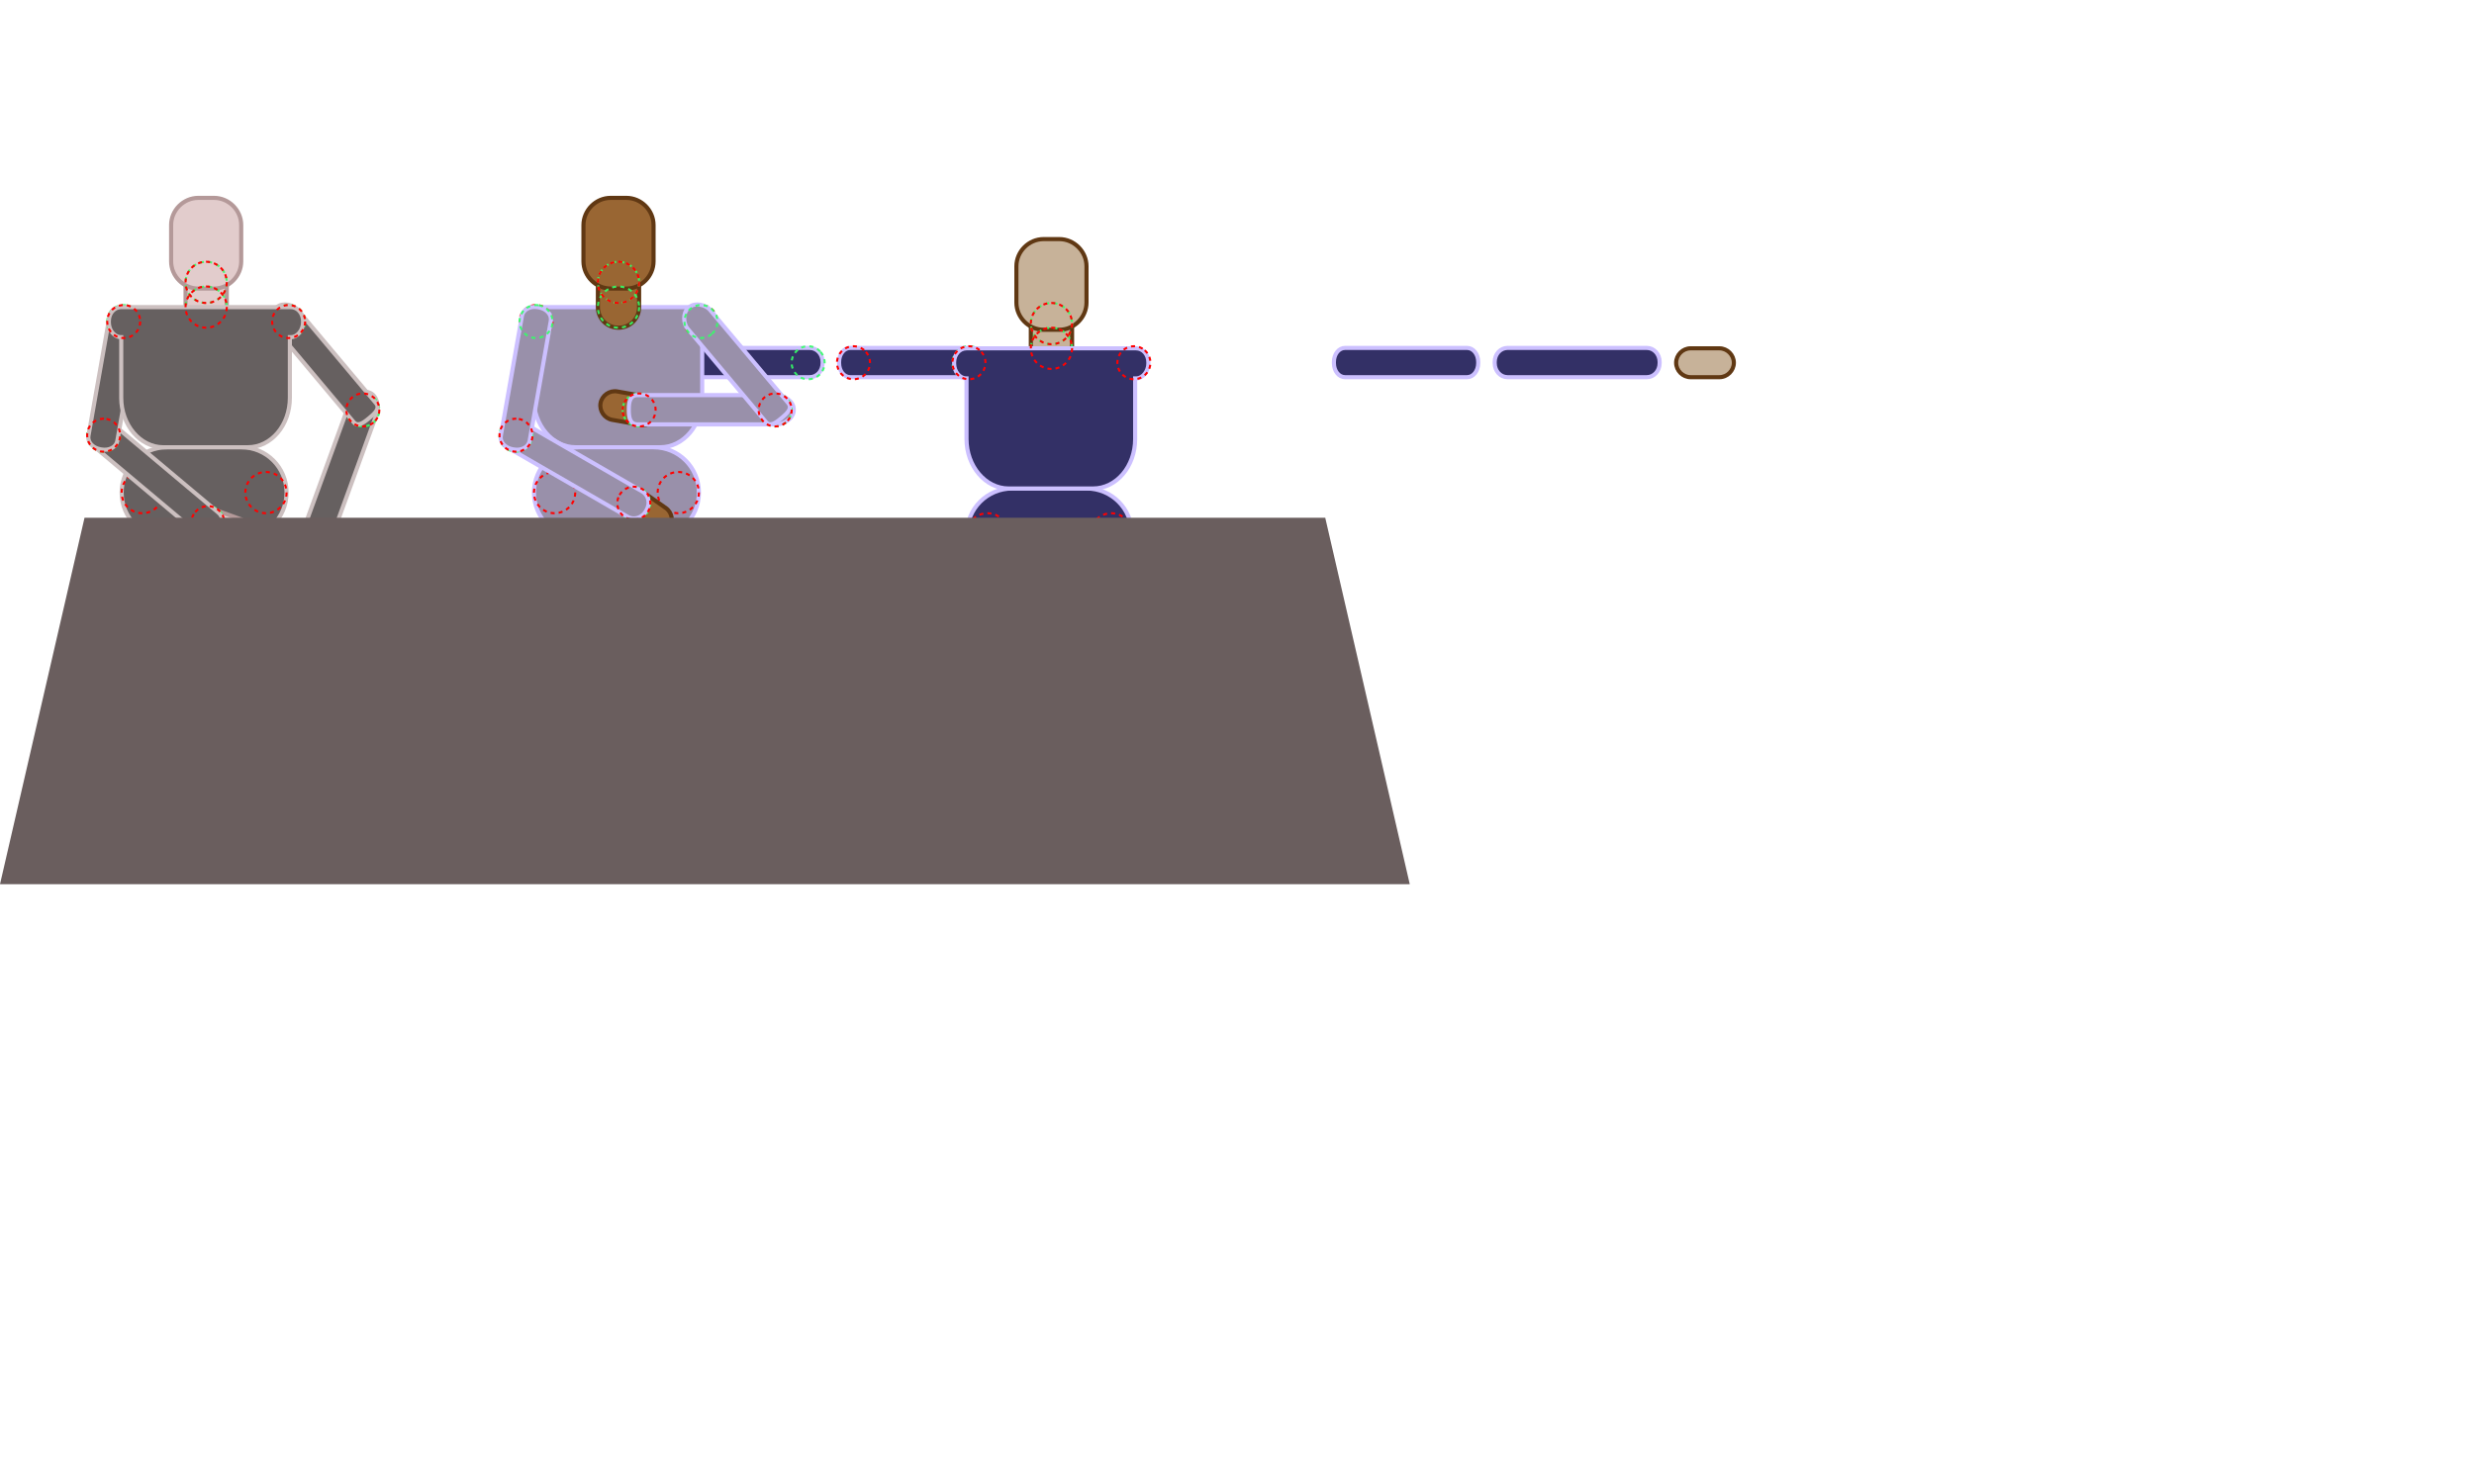
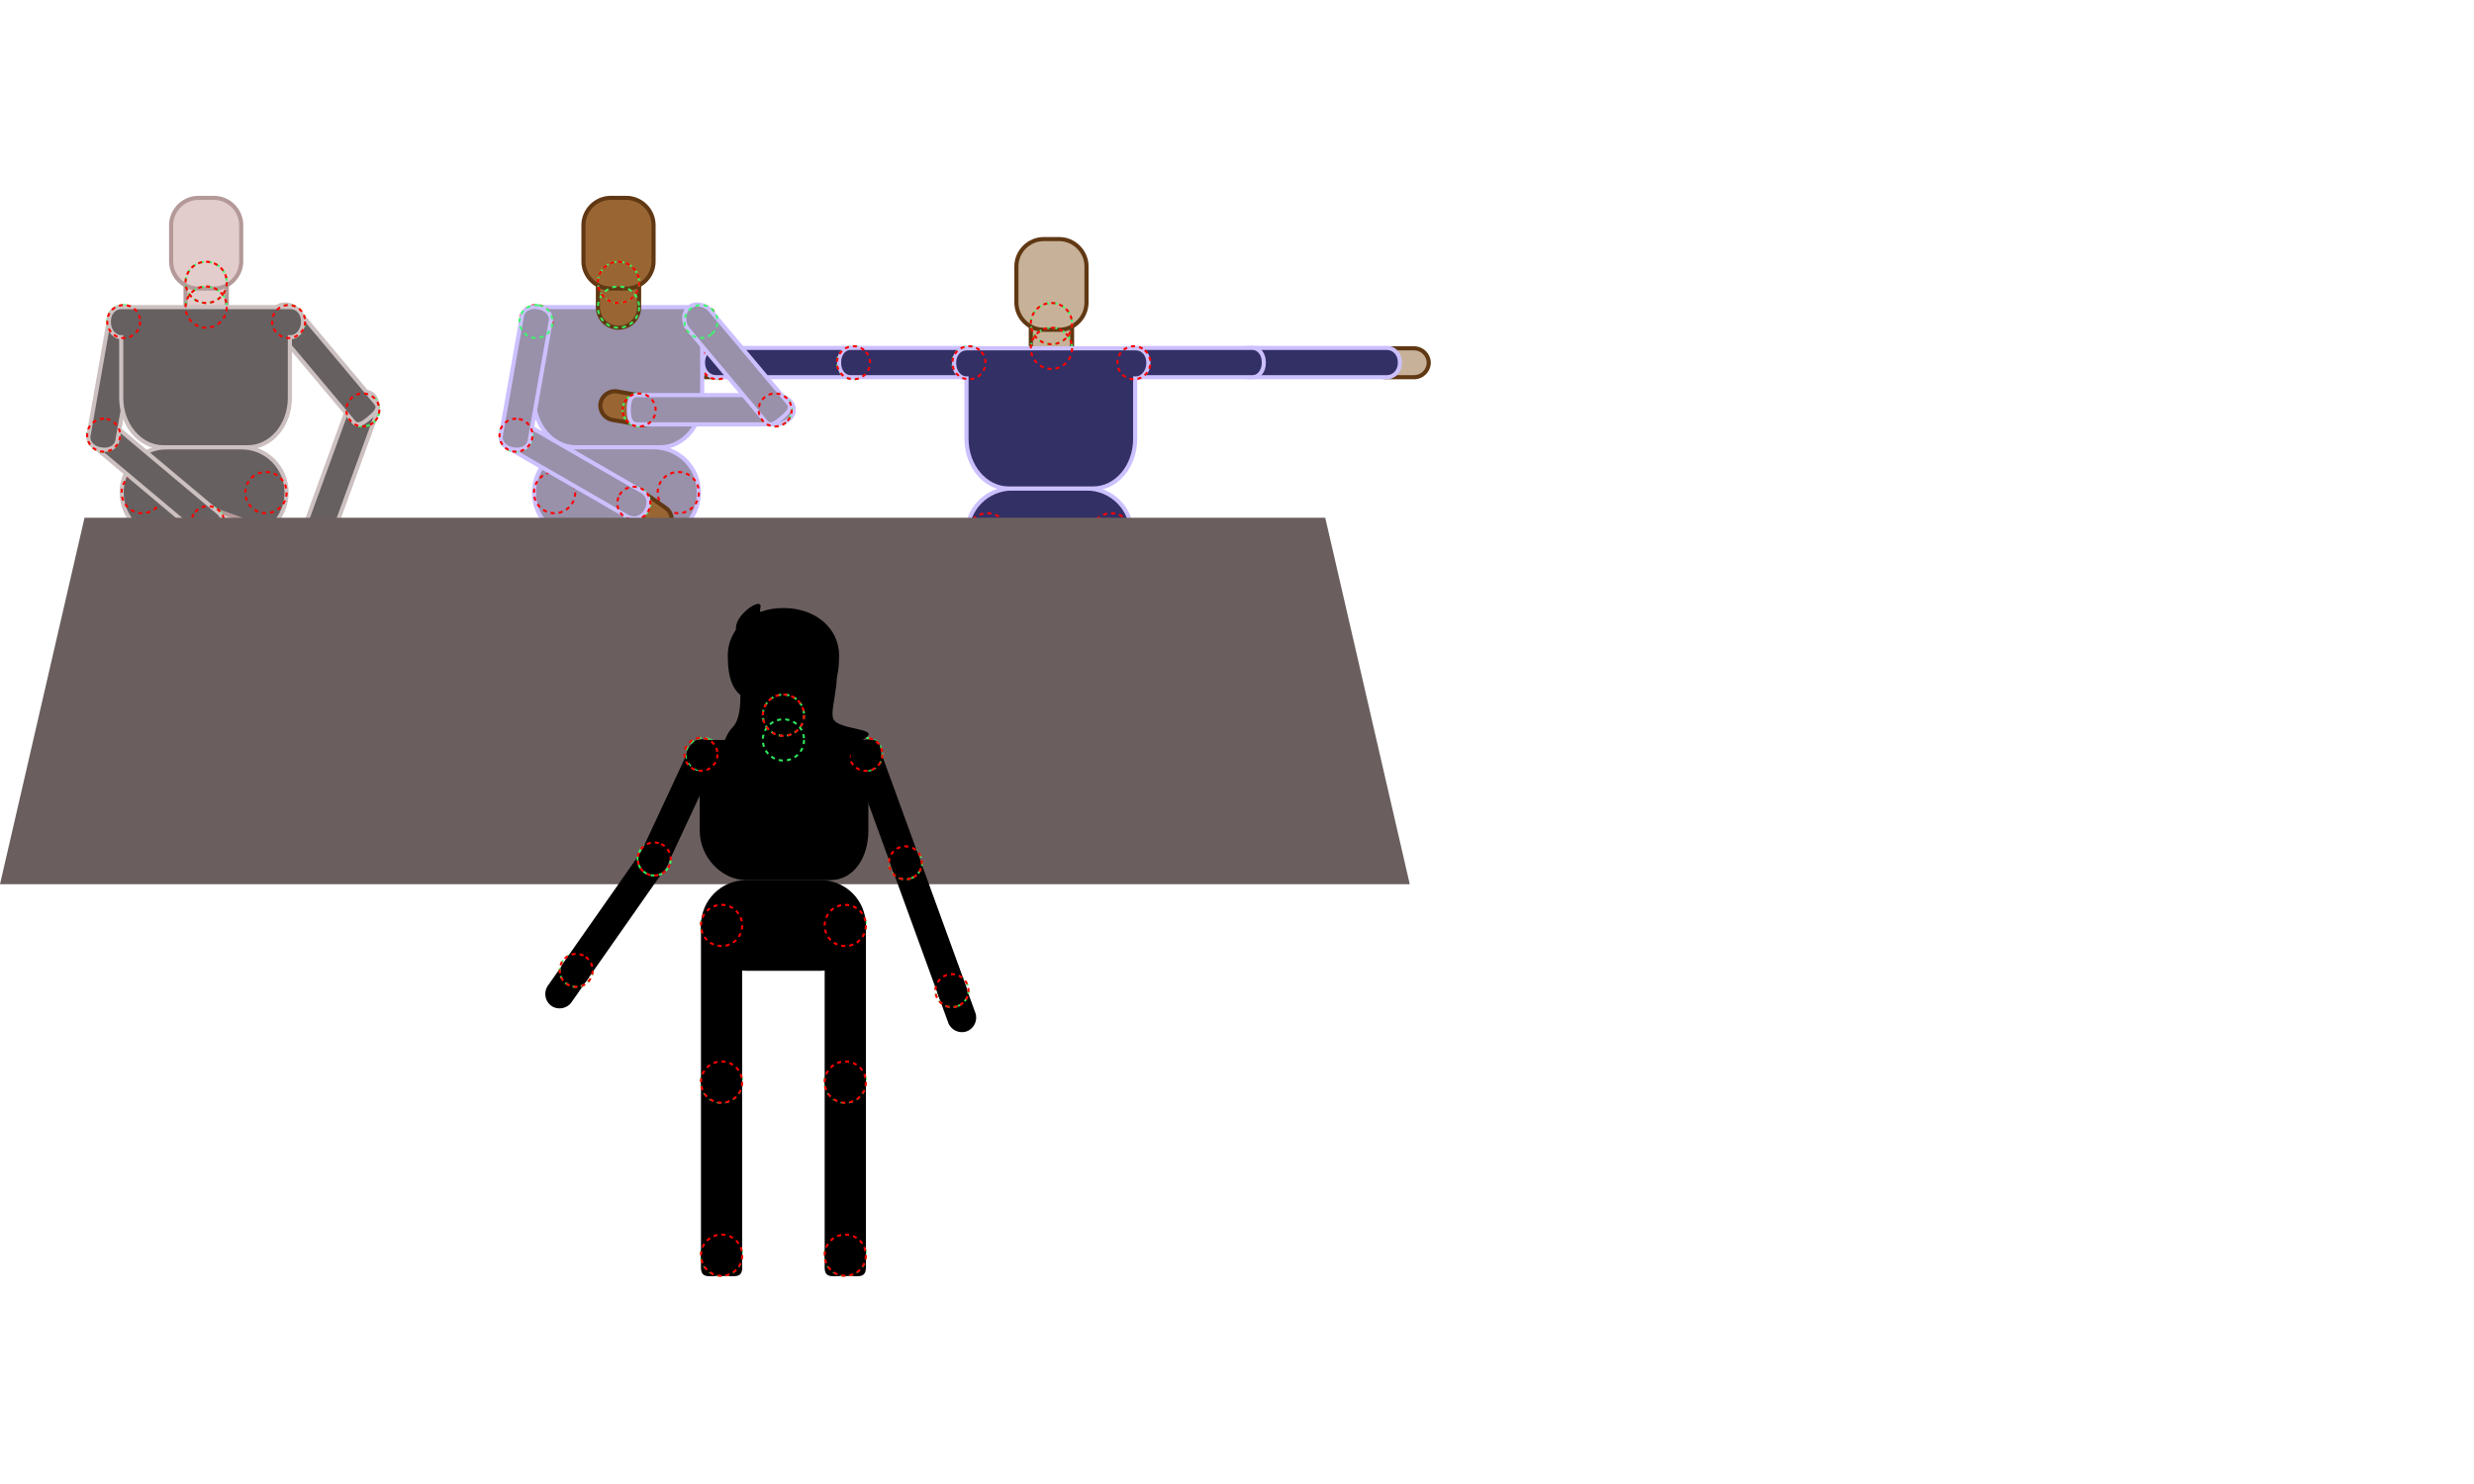
<svg xmlns="http://www.w3.org/2000/svg" xmlns:xlink="http://www.w3.org/1999/xlink" version="1.1" x="0px" y="0px" viewBox="0 0 600 360" style="enable-background:new 0 0 600 360;" xml:space="preserve">
  <style type="text/css">
	.furniturewood{fill:#6A5E5E;}
	.person1suit{fill:#666060;stroke:#CCC0C0;stroke-miterlimit:10;}
	.person1flesh{fill:#E2CCCC;stroke:#B49999;stroke-miterlimit:10;}
	.person1hair{fill:#157FFF;}
	.person2suit{fill:#333066;stroke:#CCC0FF;stroke-miterlimit:10;}
	.person2flesh{fill:#C7B299;stroke:#603813;stroke-miterlimit:10;}
	.person2hair{fill:#2A0018;}
	.person3suit{fill:#9990AA;stroke:#CCC0FF;stroke-miterlimit:10;}
	.person3flesh{fill:#996633;stroke:#603813;stroke-miterlimit:10;}
	.person3hair{fill:#220011;}
	.socket{fill:none;stroke:#FF0000;stroke-width:0.5;stroke-miterlimit:10;stroke-dasharray:0.98,0.98;}
	.ball{opacity:0.9;fill:none;stroke:#33FF66;stroke-width:0.5;stroke-miterlimit:10;stroke-dasharray:1;enable-background:new    ;}
</style>
  <g id="Interviewers">
    <g id="person-1-front" transform="translate(-100, -5)">
      <g id="person-1-front-body">
        <g id="person-1-front-pelvis-group">
          <g id="person-1-front-pelvis">
            <path id="person-1-front-pelvis-shape" class="person1suit" d="M169.5,124.5c0-6.1-4.9-11-11-11h-18c-6.1,0-11,4.9-11,11        l0,0c0,6.1,4.9,11,11,11h18C164.6,135.5,169.5,130.6,169.5,124.5L169.5,124.5z" />
          </g>
          <g id="person-1-front-pelvis-socket-legs-right">
            <circle class="socket" cx="134.5" cy="124.5" r="5" />
          </g>
          <g id="person-1-front-pelvis-socket-legs-left">
            <circle class="socket" cx="164.5" cy="124.5" r="5" />
          </g>
        </g>
        <g id="person-1-front-arms">
          <g id="person-1-front-arms-right" transform="translate(26, 0) rotate(-80, 104, 83)">
            <g id="person-1-front-arms-right-lower-group" transform="translate(11, 0) rotate(-60, 65, 83)">
              <g id="person-1-front-arms-right-hand-group" transform="translate(11, 0) rotate(-20, 21, 83)">
                <g id="person-1-front-arms-right-hand">
                  <path id="person-1-front-arms-right-hand-shape" class="person1flesh" d="M10.5,83c0,1.9,1.6,3.5,3.5,3.5h7           c1.9,0,3.5-1.6,3.5-3.5l0,0c0-1.9-1.6-3.5-3.5-3.5h-7C12.1,79.5,10.5,81.1,10.5,83L10.5,83z" />
                </g>
                <circle id="person-1-front-arms-right-hand-ball" class="ball" cx="21" cy="83" r="4" />
              </g>
              <g id="person-1-front-arms-right-lower">
                <path id="person-1-front-arms-right-lower-shape" class="person1suit" d="M28.5,83.1c0,1.9,1.4,3.4,3.1,3.4h33.8          c1.7,0,3.1-1.5,3.1-3.4v-0.3c0-1.9-1.4-3.4-3.1-3.4H31.6c-1.7,0-3.1,1.5-3.1,3.4V83.1z" />
              </g>
              <g id="person-1-front-arms-right-lower-socket">
                <circle class="socket" cx="32" cy="83" r="4" />
              </g>
              <circle id="person-1-front-arms-right-lower-ball" class="ball" cx="65" cy="83" r="4" />
            </g>
            <g id="person-1-front-arms-right-upper">
              <path id="person-1-front-arms-right-upper-shape" class="person1suit" d="M72.5,83.1c0,1.9,1.2,3.4,2.7,3.4h29.6         c1.5,0,2.7-1.5,2.7-3.4v-0.3c0-1.9-1.2-3.4-2.7-3.4H75.2c-1.5,0-2.7,1.5-2.7,3.4V83.1z" />
            </g>
            <circle id="person-1-front-arms-right-upper-ball" class="ball" cx="104" cy="83" r="4" />
            <g id="person-1-front-arms-right-upper-socket">
              <circle class="socket" cx="76" cy="83" r="4" />
            </g>
          </g>
          <g id="person-1-front-arms-left" transform="translate(-26, 0) rotate(50, 196, 83)">
            <g id="person-1-front-arms-left-lower-group" transform="translate(-11, 0) rotate(60, 235, 83)">
              <g id="person-1-front-arms-left-hand-group" transform="translate(-11, 0) rotate(-20, 279, 83)">
                <g id="person-1-front-arms-left-hand">
                  <path id="person-1-front-arms-left-hand-shape" class="person1flesh" d="M288.5,83c0-1.9-1.6-3.5-3.5-3.5h-7           c-1.9,0-3.5,1.6-3.5,3.5l0,0c0,1.9,1.6,3.5,3.5,3.5h7C286.9,86.5,288.5,84.9,288.5,83L288.5,83z" />
                </g>
                <circle id="person-1-front-arms-left-hand-ball" class="ball" cx="279" cy="83" r="4" />
              </g>
              <g id="person-1-front-arms-left-lower">
                <path id="person-1-front-arms-left-lower-shape" class="person1suit" d="M270.5,82.9c0-1.9-0.4-3.4-2.1-3.4h-33.8          c-1.7,0-4.1,1.5-4.1,3.4v0.3c0,1.9,2.4,3.4,4.1,3.4h33.8c1.7,0,2.1-1.5,2.1-3.4V82.9z" />
              </g>
              <g id="person-1-front-arms-left-lower-socket">
                <circle class="socket" cx="268" cy="83" r="4" />
              </g>
              <circle id="person-1-front-arms-left-lower-ball" class="ball" cx="235" cy="83" r="4" />
            </g>
            <g id="person-1-front-arms-left-upper">
              <path id="person-1-front-arms-left-upper-shape" class="person1suit" d="M226.5,82.9c0-1.9-0.2-3.4-1.7-3.4h-29.6         c-1.5,0-3.7,1.5-3.7,3.4v0.3c0,1.9,2.2,3.4,3.7,3.4h29.6c1.5,0,1.7-1.5,1.7-3.4V82.9z" />
            </g>
            <circle id="person-1-front-arms-left-upper-ball" class="ball" cx="196" cy="83" r="4" />
            <g id="person-1-front-arms-left-upper-socket">
              <circle class="socket" cx="224" cy="83" r="4" />
            </g>
          </g>
        </g>
        <g id="person-1-front-headneck">
          <g id="person-1-front-neck-group" transform="translate(0, 11.5) rotate(0, 150, 68)">
            <g id="person-1-front-neck">
              <path id="person-1-front-neck-shape" class="person1flesh" d="M155,62c0-2.8-2.2-5-5-5l0,0c-2.8,0-5,2.2-5,5v6         c0,2.8,2.2,5,5,5l0,0c2.8,0,5-2.2,5-5V62z" />
            </g>
            <g id="person-1-front-head-group" transform="translate(0, 11.5) rotate(0, 150, 50.5)">
              <g id="person-1-front-head">
                <path id="person-1-front-head-shape" class="person1flesh" d="M158.5,36.6c0-3.6-3-6.6-6.6-6.6h-3.8c-3.6,0-6.6,3-6.6,6.6          v8.8c0,3.6,3,6.6,6.6,6.6h3.8c3.6,0,6.6-3,6.6-6.6V36.6z" />
                <g>
								
							</g>
              </g>
              <circle id="person-1-front-head-ball" class="ball" cx="150" cy="50.5" r="5" />
            </g>
            <circle id="person-1-front-headneck-ball" class="ball" cx="150" cy="68" r="5" />
            <g id="person-1-front-neck-socket">
              <circle class="socket" cx="150" cy="62" r="5" />
            </g>
          </g>
        </g>
        <g id="person-1-front-torso-group">
          <g id="person-1-front-torso">
            <path id="person-1-front-torso-shape" class="person1suit" d="M170.5,86.8c1.7,0,3-1.8,3-3.6v-0.3c0-1.9-1.3-3.4-3-3.4        h-7.1h-3.2h-20.5h-3.2h-7.1c-1.7,0-3,1.5-3,3.4v0.3c0,1.9,1.3,3.6,3,3.6V92v9.5c0,6.6,4.6,12,10.2,12h20.5        c5.7,0,10.2-5.4,10.2-12V92V86.8z" />
          </g>
          <g id="person-1-front-torso-socket-arms-right">
            <circle class="socket" cx="130" cy="83" r="4" />
          </g>
          <g id="person-1-front-torso-socket-arms-left">
            <circle class="socket" cx="170" cy="83" r="4" />
          </g>
          <g id="person-1-front-headneck-socket">
            <circle class="socket" cx="150" cy="79.5" r="5" />
          </g>
        </g>
      </g>
    </g>
    <g id="person-2-front" transform="translate(105, -295)">
      <g id="person-2-front-body">
        <g id="person-2-front-pelvis-group">
          <g id="person-2-front-pelvis">
            <path id="person-2-front-pelvis-shape" class="person2suit" d="M169.5,424.5c0-6.1-4.9-11-11-11h-18c-6.1,0-11,4.9-11,11        l0,0c0,6.1,4.9,11,11,11h18C164.6,435.5,169.5,430.6,169.5,424.5L169.5,424.5z" />
          </g>
          <g id="person-2-front-pelvis-socket-legs-right">
            <circle class="socket" cx="134.5" cy="424.5" r="5" />
          </g>
          <g id="person-2-front-pelvis-socket-legs-left">
            <circle class="socket" cx="164.5" cy="424.5" r="5" />
          </g>
        </g>
        <g id="person-2-front-arms">
          <g id="person-2-front-arms-right" transform="translate(26, 0)">
-             <g id="person-2-front-arms-right-lower-group">
-               <g id="person-2-front-arms-right-hand-group">
+             <g id="person-2-front-arms-right-lower-group" transform="translate(11, 0)">
+               <g id="person-2-front-arms-right-hand-group" transform="translate(11, 0)">
                <g id="person-2-front-arms-right-hand">
                  <path id="person-2-front-arms-right-hand-shape" class="person2flesh" d="M10.5,383c0,1.9,1.6,3.5,3.5,3.5h7           c1.9,0,3.5-1.6,3.5-3.5l0,0c0-1.9-1.6-3.5-3.5-3.5h-7C12.1,379.5,10.5,381.1,10.5,383L10.5,383z" />
                </g>
-                 <use xlink:href="#person-2-front-arms-right-hand" id="person-2-front-arms-left-hand" transform="translate(150, 0) scale(-1 1)     translate(-150, 0)" />
+                 <use xlink:href="#person-2-front-arms-right-hand" id="person-2-front-arms-left-hand" transform="translate(102, 0)         scale(-1 1)     translate(-102, 0)" />
                <ellipse id="person-2-front-arms-right-hand-ball" transform="matrix(0.7536 -0.6573 0.6573 0.7536 -246.5785 108.1697)" class="ball" cx="21" cy="383" rx="4" ry="4" />
              </g>
              <g id="person-2-front-arms-right-lower">
                <path id="person-2-front-arms-right-lower-shape" class="person2suit" d="M28.5,383.1c0,1.9,1.4,3.4,3.1,3.4h33.8          c1.7,0,3.1-1.5,3.1-3.4v-0.3c0-1.9-1.4-3.4-3.1-3.4H31.6c-1.7,0-3.1,1.5-3.1,3.4V383.1z" />
              </g>
-               <use xlink:href="#person-2-front-arms-right-lower" id="person-2-front-arms-left-lower" transform="translate(150, 0) scale(-1 1)     translate(-150, 0)" />
+               <use xlink:href="#person-2-front-arms-right-lower" id="person-2-front-arms-left-lower" transform="translate(113,        0) scale(-1 1)     translate(-113, 0)" />
              <ellipse id="person-2-front-arms-right-lower-ball" transform="matrix(0.7536 -0.6573 0.6573 0.7536 -235.7375 137.0917)" class="ball" cx="65" cy="383" rx="4" ry="4" />
              <g id="person-2-front-arms-right-lower-socket">
                <ellipse transform="matrix(0.7536 -0.6573 0.6573 0.7536 -243.868 115.3999)" class="socket" cx="32" cy="383" rx="4" ry="4" />
              </g>
            </g>
            <g id="person-2-front-arms-right-upper">
              <path id="person-2-front-arms-right-upper-shape" class="person2suit" d="M72.5,383.1c0,1.9,1.2,3.4,2.7,3.4h29.6         c1.5,0,2.7-1.5,2.7-3.4v-0.3c0-1.9-1.2-3.4-2.7-3.4H75.2c-1.5,0-2.7,1.5-2.7,3.4V383.1z" />
            </g>
-             <use xlink:href="#person-2-front-arms-right-upper" id="person-2-front-arms-left-upper" transform="translate(150, 0) scale(-1 1)     translate(-150, 0)" />
+             <use xlink:href="#person-2-front-arms-right-upper" id="person-2-front-arms-left-upper" transform="translate(124, 0)       scale(-1 1)     translate(-124, 0)" />
            <ellipse id="person-2-front-arms-right-upper-ball" transform="matrix(0.7536 -0.6573 0.6573 0.7536 -226.1284 162.7271)" class="ball" cx="104" cy="383" rx="4" ry="4" />
            <g id="person-2-front-arms-right-upper-socket">
              <ellipse transform="matrix(0.7536 -0.6573 0.6573 0.7536 -233.0269 144.3218)" class="socket" cx="76" cy="383" rx="4" ry="4" />
            </g>
          </g>
        </g>
        <g id="person-2-front-headneck">
          <g id="person-2-front-neck-group" transform="translate(0, 11.5)">
            <g id="person-2-front-neck">
              <path id="person-2-front-neck-shape" class="person2flesh" d="M155,362c0-2.8-2.2-5-5-5l0,0c-2.8,0-5,2.2-5,5v6         c0,2.8,2.2,5,5,5l0,0c2.8,0,5-2.2,5-5V362z" />
            </g>
            <g id="person-2-front-head-group" transform="translate(0, 11.5)">
              <g id="person-2-front-head">
                <path id="person-2-front-head-shape" class="person2flesh" d="M158.5,336.6c0-3.6-3-6.6-6.6-6.6h-3.8c-3.6,0-6.6,3-6.6,6.6          v8.8c0,3.6,3,6.6,6.6,6.6h3.8c3.6,0,6.6-3,6.6-6.6V336.6z" />
                <g>
								
							</g>
              </g>
              <circle id="person-2-front-head-ball" class="ball" cx="150" cy="350.5" r="5" />
            </g>
            <circle id="person-2-front-headneck-ball" class="ball" cx="150" cy="368" r="5" />
            <g id="person-2-front-neck-socket">
              <circle class="socket" cx="150" cy="362" r="5" />
            </g>
          </g>
        </g>
        <g id="person-2-front-torso-group">
          <g id="person-2-front-torso">
            <path id="person-2-front-torso-shape" class="person2suit" d="M170.5,386.8c1.7,0,3-1.8,3-3.6v-0.3c0-1.9-1.3-3.4-3-3.4        h-7.1h-3.2h-20.5h-3.2h-7.1c-1.7,0-3,1.5-3,3.4v0.3c0,1.9,1.3,3.6,3,3.6v5.2v9.5c0,6.6,4.6,12,10.2,12h20.5        c5.7,0,10.2-5.4,10.2-12V392V386.8z" />
          </g>
          <g id="person-2-front-torso-socket-arms-right">
            <ellipse transform="matrix(0.7536 -0.6573 0.6573 0.7536 -219.7221 179.8169)" class="socket" cx="130" cy="383" rx="4" ry="4" />
          </g>
          <g id="person-2-front-torso-socket-arms-left">
            <ellipse transform="matrix(0.6573 -0.7536 0.7536 0.6573 -230.378 259.362)" class="socket" cx="170" cy="383" rx="4" ry="4" />
          </g>
          <g id="person-2-front-headneck-socket">
            <circle class="socket" cx="150" cy="379.5" r="5" />
          </g>
        </g>
      </g>
    </g>
    <g id="person-3-front" transform="translate(0, -5)">
      <g id="person-3-front-body">
        <g id="person-3-front-torso-group">
          <g id="person-3-front-torso">
            <path id="person-3-front-torso-shape" class="person3suit" d="M170.5,86.8c1.7,0,3-1.8,3-3.6v-0.3c0-1.9-1.3-3.4-3-3.4        h-7.1h-3.2h-20.5h-3.2h-7.1c-1.7,0-3,1.5-3,3.4v0.3c0,1.9,1.3,3.6,3,3.6V92v9.5c0,6.6,4.6,12,10.2,12h20.5        c5.7,0,10.2-5.4,10.2-12V92V86.8z" />
          </g>
          <g id="person-3-front-torso-socket-arms-right">
            <circle class="socket" cx="130" cy="83" r="4" />
          </g>
          <g id="person-3-front-torso-socket-arms-left">
            <circle class="socket" cx="170" cy="83" r="4" />
          </g>
          <g id="person-3-front-headneck-socket">
            <circle class="socket" cx="150" cy="79.5" r="5" />
          </g>
        </g>
        <g id="person-3-front-pelvis-group">
          <g id="person-3-front-pelvis">
            <path id="person-3-front-pelvis-shape" class="person3suit" d="M169.5,124.5c0-6.1-4.9-11-11-11h-18c-6.1,0-11,4.9-11,11        l0,0c0,6.1,4.9,11,11,11h18C164.6,135.5,169.5,130.6,169.5,124.5L169.5,124.5z" />
          </g>
          <g id="person-3-front-pelvis-socket-legs-right">
            <circle class="socket" cx="134.5" cy="124.5" r="5" />
          </g>
          <g id="person-3-front-pelvis-socket-legs-left">
            <circle class="socket" cx="164.5" cy="124.5" r="5" />
          </g>
        </g>
        <g id="person-3-front-arms">
          <g id="person-3-front-arms-right" transform="translate(26, 0) rotate(-80, 104, 83)">
            <g id="person-3-front-arms-right-lower-group" transform="translate(11, 0) rotate(-70, 65, 83)">
              <g id="person-3-front-arms-right-hand-group" transform="translate(11, 0) rotate(5, 21, 83)">
                <g id="person-3-front-arms-right-hand">
                  <path id="person-3-front-arms-right-hand-shape" class="person3flesh" d="M10.5,83c0,1.9,1.6,3.5,3.5,3.5h7           c1.9,0,3.5-1.6,3.5-3.5l0,0c0-1.9-1.6-3.5-3.5-3.5h-7C12.1,79.5,10.5,81.1,10.5,83L10.5,83z" />
                </g>
                <circle id="person-3-front-arms-right-hand-ball" class="ball" cx="21" cy="83" r="4" />
              </g>
              <g id="person-3-front-arms-right-lower">
                <path id="person-3-front-arms-right-lower-shape" class="person3suit" d="M28.5,83.1c0,1.9,1.4,3.4,3.1,3.4h33.8          c1.7,0,3.1-1.5,3.1-3.4v-0.3c0-1.9-1.4-3.4-3.1-3.4H31.6c-1.7,0-3.1,1.5-3.1,3.4V83.1z" />
              </g>
              <g id="person-3-front-arms-right-lower-socket">
                <circle class="socket" cx="32" cy="83" r="4" />
              </g>
              <circle id="person-3-front-arms-right-lower-ball" class="ball" cx="65" cy="83" r="4" />
            </g>
            <g id="person-3-front-arms-right-upper">
              <path id="person-3-front-arms-right-upper-shape" class="person3suit" d="M72.5,83.1c0,1.9,1.2,3.4,2.7,3.4h29.6         c1.5,0,2.7-1.5,2.7-3.4v-0.3c0-1.9-1.2-3.4-2.7-3.4H75.2c-1.5,0-2.7,1.5-2.7,3.4V83.1z" />
            </g>
            <circle id="person-3-front-arms-right-upper-ball" class="ball" cx="104" cy="83" r="4" />
            <g id="person-3-front-arms-right-upper-socket">
              <circle class="socket" cx="76" cy="83" r="4" />
            </g>
          </g>
          <g id="person-3-front-arms-left" transform="translate(-26, 0) rotate(50, 196, 83)">
            <g id="person-3-front-arms-left-lower-group" transform="translate(-11, 0) rotate(130, 235, 83)">
              <g id="person-3-front-arms-left-hand-group" transform="translate(-11, 0) rotate(10, 279, 83)">
                <g id="person-3-front-arms-left-hand">
                  <path id="person-3-front-arms-left-hand-shape" class="person3flesh" d="M288.5,83c0-1.9-1.6-3.5-3.5-3.5h-7           c-1.9,0-3.5,1.6-3.5,3.5l0,0c0,1.9,1.6,3.5,3.5,3.5h7C286.9,86.5,288.5,84.9,288.5,83L288.5,83z" />
                </g>
                <circle id="person-3-front-arms-left-hand-ball" class="ball" cx="279" cy="83" r="4" />
              </g>
              <g id="person-3-front-arms-left-lower">
                <path id="person-3-front-arms-left-lower-shape" class="person3suit" d="M270.5,82.9c0-1.9-0.4-3.4-2.1-3.4h-33.8          c-1.7,0-4.1,1.5-4.1,3.4v0.3c0,1.9,2.4,3.4,4.1,3.4h33.8c1.7,0,2.1-1.5,2.1-3.4V82.9z" />
              </g>
              <g id="person-3-front-arms-left-lower-socket">
                <circle class="socket" cx="268" cy="83" r="4" />
              </g>
              <circle id="person-3-front-arms-left-lower-ball" class="ball" cx="235" cy="83" r="4" />
            </g>
            <g id="person-3-front-arms-left-upper">
              <path id="person-3-front-arms-left-upper-shape" class="person3suit" d="M226.5,82.9c0-1.9-0.2-3.4-1.7-3.4h-29.6         c-1.5,0-3.7,1.5-3.7,3.4v0.3c0,1.9,2.2,3.4,3.7,3.4h29.6c1.5,0,1.7-1.5,1.7-3.4V82.9z" />
            </g>
            <circle id="person-3-front-arms-left-upper-ball" class="ball" cx="196" cy="83" r="4" />
            <g id="person-3-front-arms-left-upper-socket">
              <circle class="socket" cx="224" cy="83" r="4" />
            </g>
          </g>
        </g>
        <g id="person-3-front-headneck">
          <g id="person-3-front-neck-group" transform="translate(0, 11.5) rotate(0, 150, 68)">
            <g id="person-3-front-neck">
              <path id="person-3-front-neck-shape" class="person3flesh" d="M155,62c0-2.8-2.2-5-5-5l0,0c-2.8,0-5,2.2-5,5v6         c0,2.8,2.2,5,5,5l0,0c2.8,0,5-2.2,5-5V62z" />
            </g>
            <g id="person-3-front-head-group" transform="translate(0, 11.5) rotate(0, 150, 50.5)">
              <g id="person-3-front-head">
                <path id="person-3-front-head-shape" class="person3flesh" d="M158.5,36.6c0-3.6-3-6.6-6.6-6.6h-3.8c-3.6,0-6.6,3-6.6,6.6          v8.8c0,3.6,3,6.6,6.6,6.6h3.8c3.6,0,6.6-3,6.6-6.6V36.6z" />
                <g>
								
							</g>
              </g>
              <circle id="person-3-front-head-ball" class="ball" cx="150" cy="50.5" r="5" />
            </g>
            <circle id="person-3-front-headneck-ball" class="ball" cx="150" cy="68" r="5" />
            <g id="person-3-front-neck-socket">
              <circle class="socket" cx="150" cy="62" r="5" />
            </g>
          </g>
        </g>
      </g>
    </g>
  </g>
  <g id="Furniture">
    <path id="tabletop" class="furniturewood" d="M20.5,125.6h300.9l20.5,88.9H0L20.5,125.6z" />
  </g>
+   <g id="Interviewee" transform="translate(-110, 125)">
+     <g id="person-me-back">
+       <g id="person-me-back-body">
+         <g id="person-me-back-legs">
+           <g id="person-me-back-legs-left">
+             <g id="person-me-back-legs-left-upper-group" transform="translate(-0.5, -22) rotate(0, 465.5, 146.5)">
+               <g id="person-me-back-legs-left-lower-group" transform="translate(0, -13) rotate(0, 465.5, 197.5)">
+                 <g id="person-me-back-legs-left-foot-group" transform="translate(0, -17) rotate(0, 465.5, 256.5)">
+                   <g id="person-me-back-legs-left-foot">
+                     <path id="person-me-back-legs-left-foot-shape" class="personmeflesh" d="M280.5,234.5c0,2.8,2.2,2,5,2l0,0           c2.8,0,5,0.8,5-2v-3c0-2.8-2.2-5-5-5l0,0c-2.8,0-5,2.2-5,5V234.5z" />
+                   </g>
+                   <circle id="person-me-back-legs-left-foot-ball" class="ball" cx="285.5" cy="231.5" r="5" />
+                 </g>
+                 <g id="person-me-back-legs-left-lower">
+                   <path id="person-me-back-legs-left-lower-shape" class="personmeclothes" d="M290.5,214.5c0,2.8-2.2,5-5,5l0,0          c-2.8,0-5-2.2-5-5v-42c0-2.8,2.2-5,5-5l0,0c2.8,0,5,2.2,5,5V214.5z" />
+                 </g>
+                 <circle id="person-me-back-legs-left-lower-ball" class="ball" cx="285.5" cy="172.5" r="5" />
+                 <g id="person-me-back-legs-left-lower-socket">
+                   <circle class="socket" cx="285.5" cy="214.5" r="5" />
+                 </g>
+               </g>
+               <g id="person-me-back-legs-left-upper">
+                 <path id="person-me-back-legs-left-upper-shape" class="personmeclothes" d="M290.5,159.5c0,2.8-2.2,5-5,5l0,0         c-2.8,0-5-2.2-5-5v-38c0-2.8,2.2-5,5-5l0,0c2.8,0,5,2.2,5,5V159.5z" />
+               </g>
+               <circle id="person-me-back-legs-left-upper-right-ball" class="ball" cx="285.5" cy="121.5" r="5" />
+               <g id="person-me-back-legs-left-upper-socket">
+                 <circle class="socket" cx="285.5" cy="159.5" r="5" />
+               </g>
+             </g>
+           </g>
+           <g id="person-me-back-legs-right">
+             <g id="person-me-back-legs-right-upper-group" transform="translate(-0.5, -22) rotate(0, 465.5, 146.5)">
+               <g id="person-me-back-legs-right-lower-group" transform="translate(0, -13) rotate(0, 465.5, 197.5)">
+                 <g id="person-me-back-legs-right-foot-group" transform="translate(0, -17) rotate(0, 465.5, 256.5)">
+                   <g id="person-me-back-legs-right-foot">
+                     <path id="person-me-back-legs-right-foot-shape" class="personmeflesh" d="M310.5,234.5c0,2.8,2.2,2,5,2l0,0           c2.8,0,5,0.8,5-2v-3c0-2.8-2.2-5-5-5l0,0c-2.8,0-5,2.2-5,5V234.5z" />
+                   </g>
+                   <circle id="person-me-back-legs-right-foot-ball" class="ball" cx="315.5" cy="231.5" r="5" />
+                 </g>
+                 <g id="person-me-back-legs-right-lower">
+                   <path id="person-me-back-legs-right-lower-shape" class="personmeclothes" d="M320.5,214.5c0,2.8-2.2,5-5,5l0,0          c-2.8,0-5-2.2-5-5v-42c0-2.8,2.2-5,5-5l0,0c2.8,0,5,2.2,5,5V214.5z" />
+                 </g>
+                 <circle id="person-me-back-legs-right-lower-ball" class="ball" cx="315.5" cy="172.5" r="5" />
+                 <g id="person-me-back-legs-right-lower-socket">
+                   <circle class="socket" cx="315.5" cy="214.5" r="5" />
+                 </g>
+               </g>
+               <g id="person-me-back-legs-right-upper">
+                 <path id="person-me-back-legs-right-upper-shape" class="personmeclothes" d="M320.5,159.5c0,2.8-2.2,5-5,5l0,0         c-2.8,0-5-2.2-5-5v-38c0-2.8,2.2-5,5-5l0,0c2.8,0,5,2.2,5,5V159.5z" />
+               </g>
+               <circle id="person-me-back-legs-right-upper-right-ball" class="ball" cx="315.5" cy="121.5" r="5" />
+               <g id="person-me-back-legs-right-upper-socket">
+                 <circle class="socket" cx="315.5" cy="159.5" r="5" />
+               </g>
+             </g>
+           </g>
+         </g>
+         <g id="person-me-back-arms">
+           <g id="person-me-back-arms-left" transform="translate(-26, 0) rotate(-65, 306.5, 58)">
+             <g id="person-me-back-arms-left-lower-group" transform="translate(-11, 0) rotate(10, 289.5, 58)">
+               <g id="person-me-back-arms-left-hand-group" transform="translate(-11, 0) rotate(0, 267.5, 58)">
+                 <g id="person-me-back-arms-left-hand">
+                   <path id="person-me-back-arms-left-hand-shape" class="personmeflesh" d="M257,58c0-1.9,1.6-3.5,3.5-3.5h7          c1.9,0,3.5,1.6,3.5,3.5l0,0c0,1.9-1.6,3.5-3.5,3.5h-7C258.6,61.5,257,59.9,257,58L257,58z" />
+                 </g>
+                 <circle id="person-me-back-arms-left-hand-ball" class="ball" cx="267.5" cy="58" r="4" />
+               </g>
+               <g id="person-me-back-arms-left-lower">
+                 <path id="person-me-back-arms-left-lower-shape" class="personmeclothes" d="M253,57.8c0-1.9,1.4-3.4,3.1-3.4h33.8         c1.7,0,3.1,1.5,3.1,3.4v0.3c0,1.9-1.4,3.4-3.1,3.4h-33.8c-1.7,0-3.1-1.5-3.1-3.4V57.8z" />
+               </g>
+               <g id="person-me-back-arms-left-lower-socket">
+                 <circle class="socket" cx="256.5" cy="58" r="4" />
+               </g>
+               <circle id="person-me-back-arms-left-lower-ball" class="ball" cx="289.5" cy="58" r="4" />
+             </g>
+             <g id="person-me-back-arms-left-upper">
+               <path id="person-me-back-arms-left-upper-shape" class="personmeclothes" d="M275,57.8c0-1.9,1.2-3.4,2.7-3.4h29.6        c1.5,0,2.7,1.5,2.7,3.4v0.3c0,1.9-1.2,3.4-2.7,3.4h-29.6c-1.5,0-2.7-1.5-2.7-3.4V57.8z" />
+             </g>
+             <g id="person-me-back-arms-left-upper-socket">
+               <circle class="socket" cx="278.5" cy="58" r="4" />
+             </g>
+             <circle id="person-me-back-arms-left-upper-ball" class="ball" cx="306.5" cy="58" r="4" />
+           </g>
+           <g id="person-me-back-arms-right" transform="translate(-26, 0) rotate(70, 346, 58)">
+             <g id="person-me-back-arms-right-lower-group" transform="translate(-11, 0) rotate(0, 535, 83)">
+               <g id="person-me-back-arms-right-hand-group" transform="translate(-11, 0) rotate(0, 579, 83)">
+                 <g id="person-me-back-arms-right-hand">
+                   <path id="person-me-back-arms-right-hand-shape" class="personmeflesh" d="M439.5,58c0,1.9-1.6,3.5-3.5,3.5h-7          c-1.9,0-3.5-1.6-3.5-3.5l0,0c0-1.9,1.6-3.5,3.5-3.5h7C437.9,54.5,439.5,56.1,439.5,58L439.5,58z" />
+                 </g>
+                 <circle id="person-me-back-arms-right-hand-ball" class="ball" cx="429" cy="58" r="4" />
+               </g>
+               <g id="person-me-back-arms-right-lower">
+                 <path id="person-me-back-arms-right-lower-shape" class="personmeclothes" d="M421.5,58.1c0,1.9-1.4,3.4-3.1,3.4h-33.8         c-1.7,0-3.1-1.5-3.1-3.4v-0.3c0-1.9,1.4-3.4,3.1-3.4h33.8c1.7,0,3.1,1.5,3.1,3.4V58.1z" />
+               </g>
+               <g id="person-me-back-arms-right-lower-socket">
+                 <circle class="socket" cx="418" cy="58" r="4" />
+               </g>
+               <circle id="person-me-back-arms-right-lower-ball" class="ball" cx="385" cy="58" r="4" />
+             </g>
+             <g id="person-me-back-arms-right-upper">
+               <path id="person-me-back-arms-right-upper-shape" class="personmeclothes" d="M377.5,58.1c0,1.9-1.2,3.4-2.7,3.4h-29.6        c-1.5,0-2.7-1.5-2.7-3.4v-0.3c0-1.9,1.2-3.4,2.7-3.4h29.6c1.5,0,2.7,1.5,2.7,3.4V58.1z" />
+             </g>
+             <g id="person-me-back-arms-right-upper-socket">
+               <circle class="socket" cx="374" cy="58" r="4" />
+             </g>
+             <circle id="person-me-back-arms-right-upper-ball" class="ball" cx="346" cy="58" r="4" />
+           </g>
+         </g>
+         <g id="person-me-back-pelvis-group">
+           <g id="person-me-back-pelvis">
+             <path id="person-me-back-pelvis-shape" class="personmeclothes" d="M320,99.5c0,6.1-4.9,11-11,11h-18c-6.1,0-11-4.9-11-11l0,0       c0-6.1,4.9-11,11-11h18C315.1,88.5,320,93.4,320,99.5L320,99.5z" />
+           </g>
+           <g id="person-me-back-pelvis-socket-legs-left">
+             <circle class="socket" cx="285" cy="99.5" r="5" />
+           </g>
+           <g id="person-me-back-pelvis-socket-legs-right">
+             <circle class="socket" cx="315" cy="99.5" r="5" />
+           </g>
+         </g>
+         <g id="person-me-back-torso-group">
+           <g id="person-me-back-torso">
+             <path id="person-me-back-torso-shape" class="personmeclothes" d="M279.5,61.8c-1,0-3-1.8-3-3.6v-0.3c0-1.9,2.3-3.4,4-3.4h7.1       h3.2h20.5h3.2h7.1c1.7,0,2,1.5,2,3.4v0.3c0,1.9-1,3.6-3,3.6V67v9.5c0,6.6-3.6,12-9.2,12h-20.5c-5.7,0-11.2-5.4-11.2-12V67v-5.2       H279.5z" />
+           </g>
+           <g id="person-me-back-torso-socket-arms-left">
+             <circle class="socket" cx="280" cy="58" r="4" />
+           </g>
+           <g id="person-me-back-torso-socket-arms-right">
+             <circle class="socket" cx="320" cy="58" r="4" />
+           </g>
+           <g id="person-me-back-headneck-socket">
+             <circle class="socket" cx="300" cy="54.5" r="5" />
+           </g>
+         </g>
+         <g id="person-me-back-headneck">
+           <g id="person-me-back-neck-group" transform="translate(0, 11.5) rotate(0, 450, 68)">
+             <g id="person-me-back-neck">
+               <path id="person-me-back-neck-shape" class="personmeflesh" d="M295,37c0-2.8,2.2-5,5-5l0,0c2.8,0,5,2.2,5,5v6        c0,2.8-2.2,5-5,5l0,0c-2.8,0-5-2.2-5-5V37z" />
+             </g>
+             <g id="person-me-back-head-group" transform="translate(0, 11.5) rotate(0, 450, 50.5)">
+               <g id="person-me-back-head">
+                 <path id="person-me-back-head-shape" class="personmeflesh" d="M291.5,11.6c0-3.6,3-6.6,6.6-6.6h3.8c3.6,0,6.6,3,6.6,6.6v8.8         c0,3.6-3,6.6-6.6,6.6h-3.8c-3.6,0-6.6-3-6.6-6.6V11.6z" />
+                 <g id="person-me-back-head-option-4">
+                   <path class="personmehat" d="M305,59.6c9.1,0,8.5-4.6,10-16.9s2.1-9.5,5.1-11.8s-6.8-1.8-8-4.5s3.5-12.2-1.5-18          s-4.5-8-10.5-8c-5.2,0-11.2,7.8-11.2,11s2.1,13.6-1.2,17C281.4,34.7,284.5,59.6,305,59.6z" />
+                 </g>
+                 <g id="person-me-back-head-option-3">
+                   <path class="personmehat" d="M313.5,11c0-6.4-5.5-11.5-13.5-11.5S286.5,4.6,286.5,11c0,11.5,5.5,11.5,13.5,11.5          S313.5,22.5,313.5,11z" />
+                 </g>
+                 <g id="person-me-back-head-option-2">
+                   <path class="personmehair" d="M300,1.2c-4.8,0-9.7,4.3-9.8,10.2c-0.1,6.5,5,11.3,9.8,11.3s9.8-4.8,9.8-11.3          C309.7,5.5,304.8,1.2,300,1.2z" />
+                   <ellipse class="personmehair" cx="300" cy="20.2" rx="5" ry="15.5" />
+                   <path class="personmehat" d="M300.1,8.9c1.5,0,2.9,0.5,3.8,1.2c0,0,0,0,0,0c0-2.1-1.7-3.9-3.9-3.9s-3.9,1.7-3.9,3.9          c0,0,0,0.1,0,0.1C297,9.4,298.4,8.9,300.1,8.9z" />
+                 </g>
+                 <g id="person-me-back-head-option-1">
+                   <path class="personmehair" d="M300.6,2c-3.6,0-6.8,0.3-6.2-2.5c0.7-2.8-5,0.8-5.8,4c-0.8,3.2,2,8.1,2,8.1l1,8.8          c0,0,1,0.3,5.5,1c1.3,0.2,7,0,7,0l3.5,0c1-1,6.2-10.7,3-13.9C307.5,4.3,306.8,2,300.6,2z" />
+                 </g>
+               </g>
+               <circle id="person-me-back-head-ball" class="ball" cx="300" cy="25.5" r="5" />
+             </g>
+             <circle id="person-me-back-headneck-ball" class="ball" cx="300" cy="43" r="5" />
+             <g id="person-me-back-neck-socket">
+               <circle class="socket" cx="300" cy="37" r="5" />
+             </g>
+           </g>
+         </g>
+       </g>
+     </g>
+   </g>
</svg>
